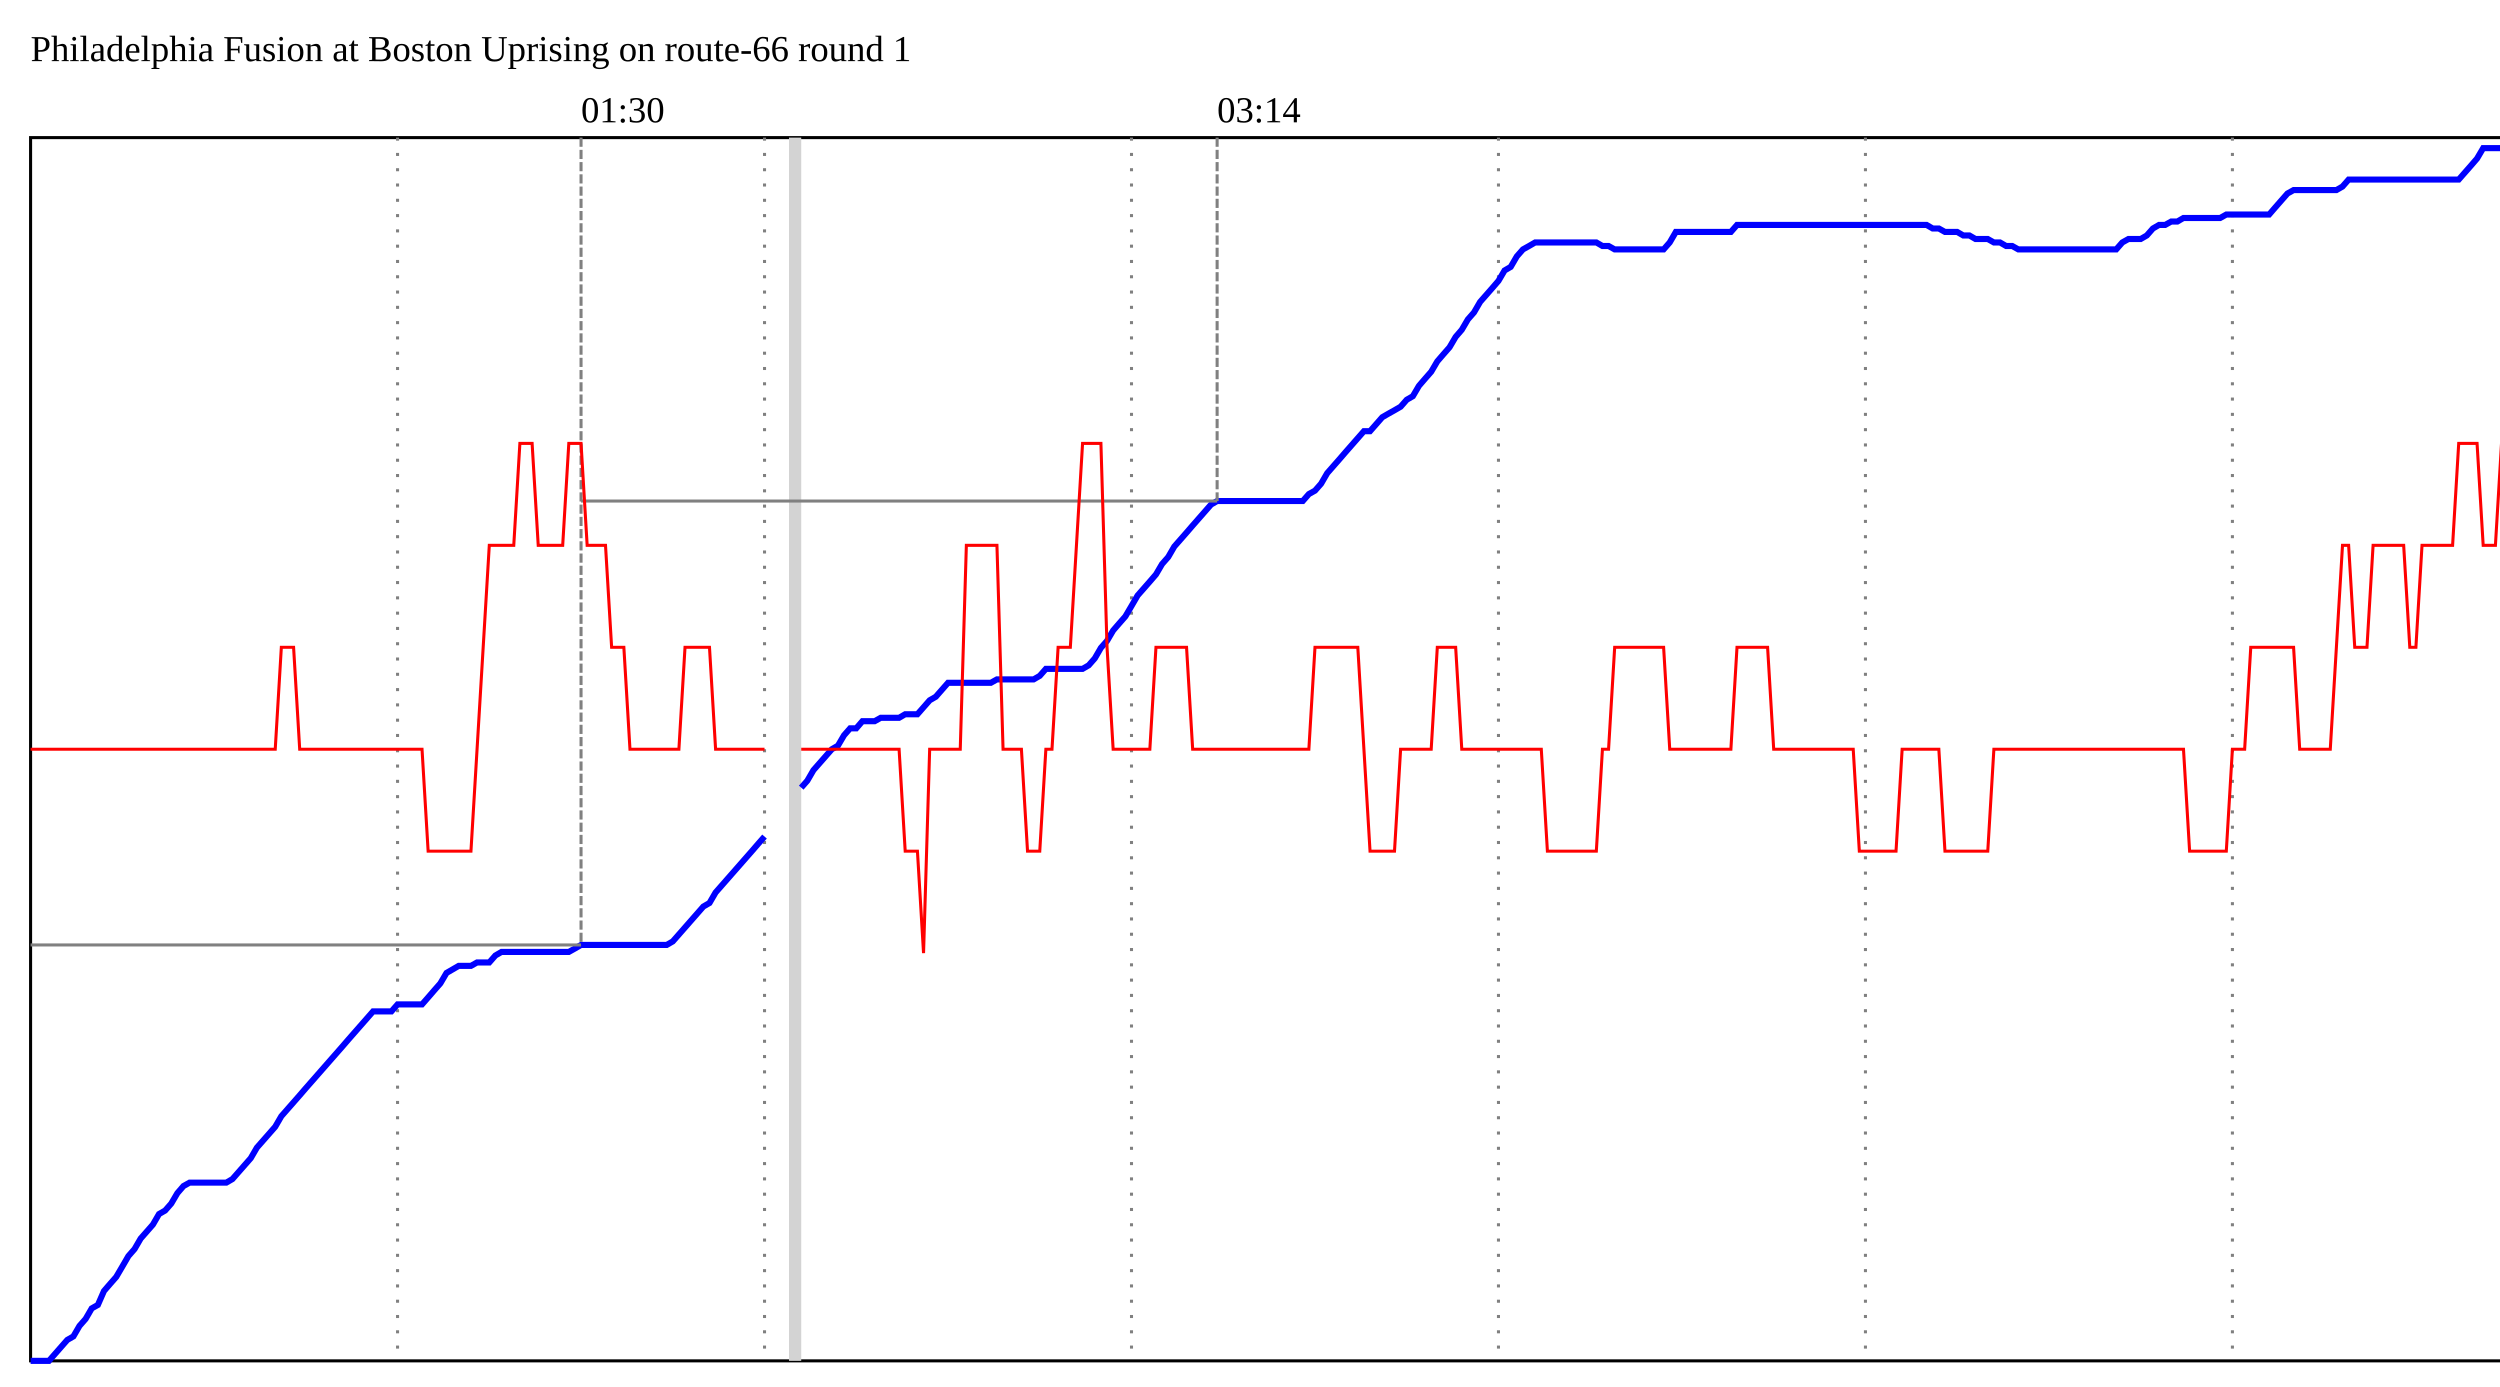
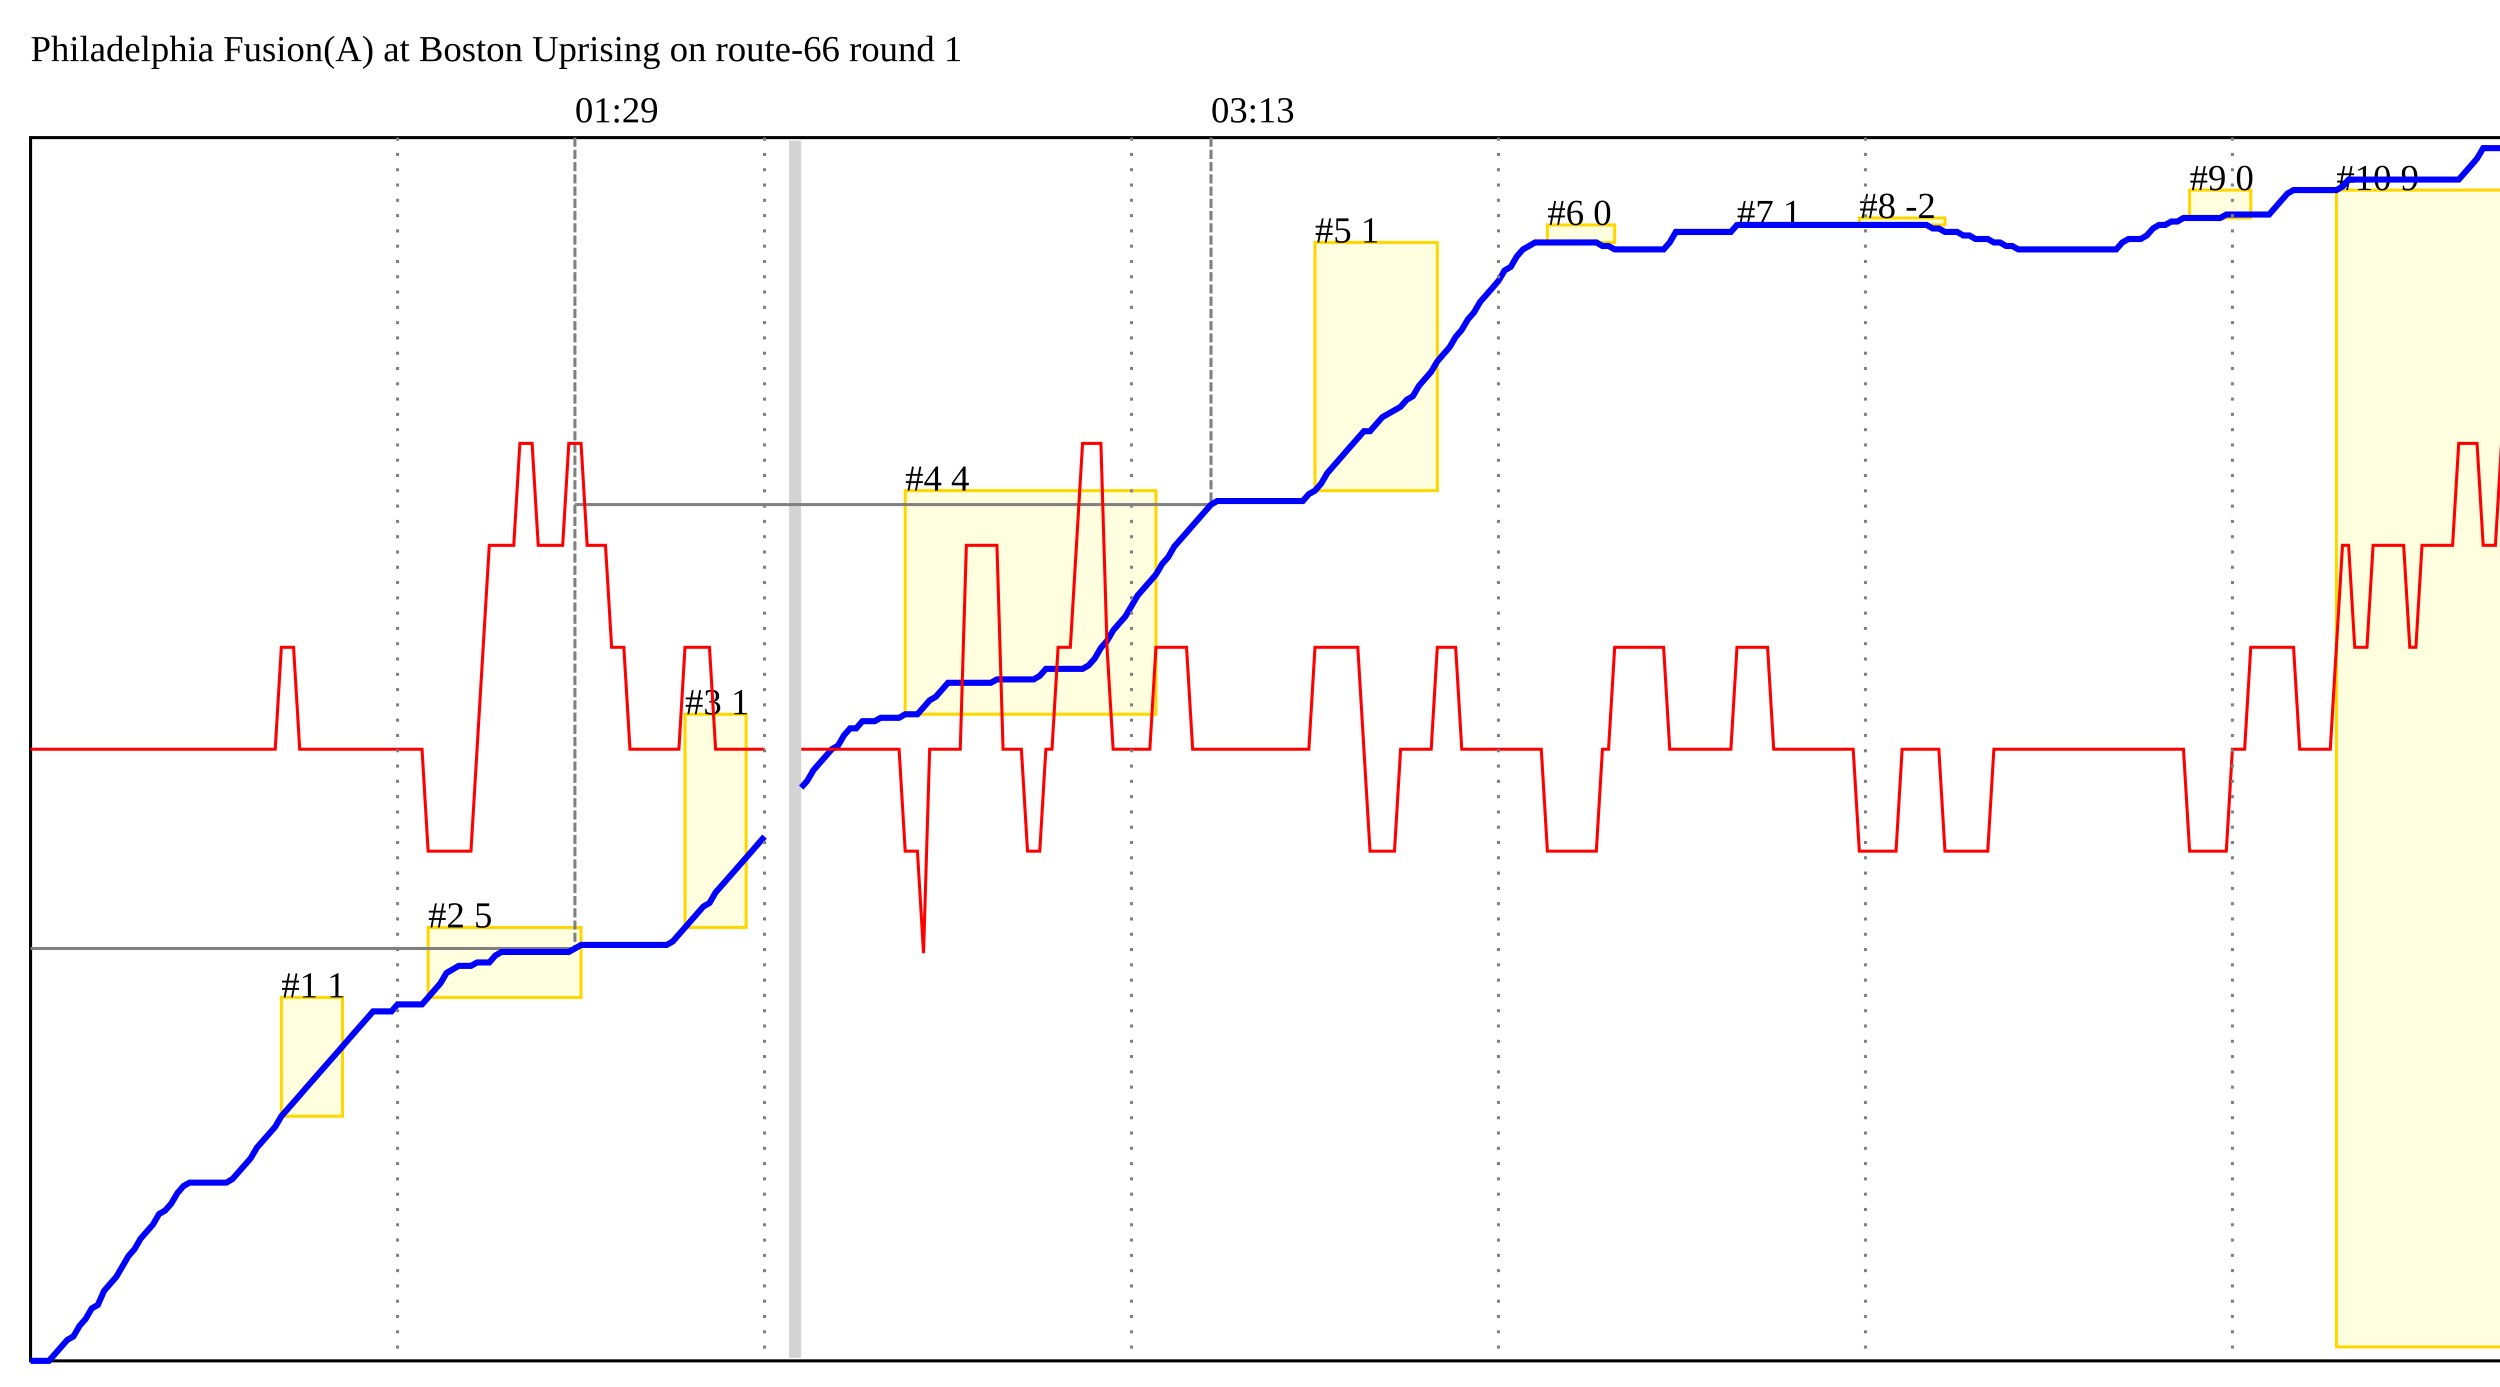
<svg xmlns="http://www.w3.org/2000/svg" baseProfile="full" height="100%" version="1.1" width="100%">
  <defs>
    <style type="text/css">
.player_lifelines {
  display: none
}

.player_lifeline {
  fill:none;
  stroke: green;
  stroke-width: 1;
  display: inline
}

.graph_border {
  fill: none;
  stroke: black;
}

.minute_ref_line {
  stroke: gray;
  stroke-width: 1;
  stroke-dasharray: 1,4
}

- .progress_target_line {
-   stroke: gray;
-   stroke_width: 1;
-   stroke-dasharray: 3,1
- }

- .progress_completion_line {
-   stroke: gray;
-   stroke_width: 1
- }
- 
- 
- 
+         .fight_area {
+         fill: lightyellow;
+         stroke: gold;
+         stroke-width: 1
+         }
+         
        .replay_area {
        fill:lightgray;
        stroke: lightgray;
        stroke-width: 0
+         }
+         
+         .progress_target_line {
+         stroke: gray;
+         stroke_width: 1;
+         stroke-dasharray: 3,1
+         }
+ 
+         .progress_completion_line {
+         stroke: gray;
+         stroke_width: 1
        }
        
        .payload_progress {
        fill:none;
        stroke: blue;
        stroke-width: 2
        }
        
        .player_advantage {
        fill:none;
        stroke: red;
        stroke-width: 1
        }
        </style>
  </defs>
-   <text x="10" y="20">Philadelphia Fusion at Boston Uprising on route-66 round 1</text>
+   <text x="10" y="20">Philadelphia Fusion(A) at Boston Uprising on route-66 round 1</text>
  <g class="graph" transform="translate(10, 45)">
    <rect class="graph_border" height="400" width="816" x="0" y="0" />
+     <g class="fights">
+       <rect class="fight_area" height="38.84" width="20" x="82" y="281.16" />
+       <text x="82" y="281.16">#1 1</text>
+       <rect class="fight_area" height="22.88" width="50" x="130" y="258.28" />
+       <text x="130" y="258.28">#2 5</text>
+       <rect class="fight_area" height="69.72" width="20" x="214" y="188.56" />
+       <text x="214" y="188.56">#3 1</text>
+       <rect class="fight_area" height="73.12" width="82" x="286" y="115.44" />
+       <text x="286" y="115.44">#4 4</text>
+       <rect class="fight_area" height="81.16" width="40" x="420" y="34.28" />
+       <text x="420" y="34.28">#5 1</text>
+       <rect class="fight_area" height="5.72" width="22" x="496" y="28.56" />
+       <text x="496" y="28.56">#6 0</text>
+       <rect class="fight_area" height="0.0" width="20" x="558" y="28.56" />
+       <text x="558" y="28.56">#7 1</text>
+       <rect class="fight_area" height="2.28" width="28" x="598" y="26.28" />
+       <text x="598" y="26.28">#8 -2</text>
+       <rect class="fight_area" height="9.12" width="20" x="706" y="17.16" />
+       <text x="706" y="17.16">#9 0</text>
+       <rect class="fight_area" height="378.28" width="62" x="754" y="17.16" />
+       <text x="754" y="17.16">#10 9</text>
+     </g>
    <g class="replays">
-       <rect class="replay_area" height="400" width="4" x="248" y="0" />
+       <rect class="replay_area" height="398" width="4" x="248" y="1" />
    </g>
-     <g class="minute_ref">
-       <line class="minute_ref_line" x1="120" x2="120" y1="0" y2="400" />
-       <text x="120" y="420">1:00</text>
-       <line class="minute_ref_line" x1="240" x2="240" y1="0" y2="400" />
-       <text x="240" y="420">2:00</text>
-       <line class="minute_ref_line" x1="360" x2="360" y1="0" y2="400" />
-       <text x="360" y="420">3:00</text>
-       <line class="minute_ref_line" x1="480" x2="480" y1="0" y2="400" />
-       <text x="480" y="420">4:00</text>
-       <line class="minute_ref_line" x1="600" x2="600" y1="0" y2="400" />
-       <text x="600" y="420">5:00</text>
-       <line class="minute_ref_line" x1="720" x2="720" y1="0" y2="400" />
-       <text x="720" y="420">6:00</text>
+     <g class="completion">
+       <line class="progress_target_line" x1="178" x2="178" y1="0.0" y2="265.16" />
+       <line class="progress_completion_line" x1="0" x2="178" y1="265.16" y2="265.16" />
+       <text x="178" y="-5">01:29</text>
+       <line class="progress_target_line" x1="386" x2="386" y1="0.0" y2="120" />
+       <line class="progress_completion_line" x1="178" x2="386" y1="120" y2="120" />
+       <text x="386" y="-5">03:13</text>
+     </g>
+     <g class="progress">
+       <polyline class="payload_progress" points="0,400 0,400.0 2,400.0 4,400.0 6,400.0 8,397.72 10,395.44 12,393.16 14,392.0 16,388.56 18,386.28 20,382.84 22,381.72 24,377.16 26,374.84 28,372.56 30,369.16 32,365.72 34,363.44 36,360.0 38,357.72 40,355.44 42,352.0 44,350.84 46,348.56 48,345.16 50,342.84 52,341.72 54,341.72 56,341.72 58,341.72 60,341.72 62,341.72 64,341.72 66,340.56 68,338.28 70,336.0 72,333.72 74,330.28 76,328.0 78,325.72 80,323.44 82,320.0 84,317.72 86,315.44 88,313.16 90,310.84 92,308.56 94,306.28 96,304.0 98,301.72 100,299.44 102,297.16 104,294.84 106,292.56 108,290.28 110,288.0 112,285.72 114,285.72 116,285.72 118,285.72 120,283.44 122,283.44 124,283.44 126,283.44 128,283.44 130,281.16 132,278.84 134,276.56 136,273.16 138,272.0 140,270.84 142,270.84 144,270.84 146,269.72 148,269.72 150,269.72 152,267.44 154,266.28 156,266.28 158,266.28 160,266.28 162,266.28 164,266.28 166,266.28 168,266.28 170,266.28 172,266.28 174,266.28 176,266.28 178,265.16 180,264 182,264 184,264 186,264 188,264 190,264 192,264 194,264 196,264 198,264 200,264 202,264 204,264 206,264 208,264 210,262.84 212,260.56 214,258.28 216,256.0 218,253.72 220,251.44 222,250.28 224,246.84 226,244.56 228,242.28 230,240.0 232,237.72 234,235.44 236,233.16 238,230.84 240,228.56" />
+       <polyline class="payload_progress" points="252,212.56 254,210.28 256,206.84 258,204.56 260,202.28 262,200.0 264,198.84 266,195.44 268,193.16 270,193.16 272,190.84 274,190.84 276,190.84 278,189.72 280,189.72 282,189.72 284,189.72 286,188.56 288,188.56 290,188.56 292,186.28 294,184.0 296,182.84 298,180.56 300,178.28 302,178.28 304,178.28 306,178.28 308,178.28 310,178.28 312,178.28 314,178.28 316,177.16 318,177.16 320,177.16 322,177.16 324,177.16 326,177.16 328,177.16 330,176 332,173.72 334,173.72 336,173.72 338,173.72 340,173.72 342,173.72 344,173.72 346,172.56 348,170.28 350,166.84 352,164.56 354,161.16 356,158.84 358,156.56 360,153.16 362,149.72 364,147.44 366,145.16 368,142.84 370,139.44 372,137.16 374,133.72 376,131.44 378,129.16 380,126.84 382,124.56 384,122.28 386,120 388,118.84 390,118.84 392,118.84 394,118.84 396,118.84 398,118.84 400,118.84 402,118.84 404,118.84 406,118.84 408,118.84 410,118.84 412,118.84 414,118.84 416,118.84 418,116.56 420,115.44 422,113.16 424,109.72 426,107.44 428,105.16 430,102.84 432,100.56 434,98.28 436,96.0 438,96.0 440,93.72 442,91.44 444,90.28 446,89.16 448,88 450,85.72 452,84.56 454,81.16 456,78.84 458,76.56 460,73.16 462,70.84 464,68.56 466,65.16 468,62.84 470,59.44 472,57.16 474,53.72 476,51.44 478,49.16 480,46.84 482,43.44 484,42.28 486,38.84 488,36.56 490,35.44 492,34.28 494,34.28 496,34.28 498,34.28 500,34.28 502,34.28 504,34.28 506,34.28 508,34.28 510,34.28 512,34.28 514,35.44 516,35.44 518,36.56 520,36.56 522,36.56 524,36.56 526,36.56 528,36.56 530,36.56 532,36.56 534,36.56 536,34.28 538,30.84 540,30.84 542,30.84 544,30.84 546,30.84 548,30.84 550,30.84 552,30.84 554,30.84 556,30.84 558,28.56 560,28.56 562,28.56 564,28.56 566,28.56 568,28.56 570,28.56 572,28.56 574,28.56 576,28.56 578,28.56 580,28.56 582,28.56 584,28.56 586,28.56 588,28.56 590,28.56 592,28.56 594,28.56 596,28.56 598,28.56 600,28.56 602,28.56 604,28.56 606,28.56 608,28.56 610,28.56 612,28.56 614,28.56 616,28.56 618,28.56 620,28.56 622,29.72 624,29.72 626,30.84 628,30.84 630,30.84 632,32 634,32 636,33.16 638,33.16 640,33.16 642,34.28 644,34.28 646,35.44 648,35.44 650,36.56 652,36.56 654,36.56 656,36.56 658,36.56 660,36.56 662,36.56 664,36.56 666,36.56 668,36.56 670,36.56 672,36.56 674,36.56 676,36.56 678,36.56 680,36.56 682,36.56 684,34.28 686,33.16 688,33.16 690,33.16 692,32 694,29.72 696,28.56 698,28.56 700,27.44 702,27.44 704,26.28 706,26.28 708,26.28 710,26.28 712,26.28 714,26.28 716,26.28 718,25.16 720,25.16 722,25.16 724,25.16 726,25.16 728,25.16 730,25.16 732,25.16 734,22.84 736,20.56 738,18.28 740,17.16 742,17.16 744,17.16 746,17.16 748,17.16 750,17.16 752,17.16 754,17.16 756,16 758,13.72 760,13.72 762,13.72 764,13.72 766,13.72 768,13.72 770,13.72 772,13.72 774,13.72 776,13.72 778,13.72 780,13.72 782,13.72 784,13.72 786,13.72 788,13.72 790,13.72 792,13.72 794,13.72 796,11.44 798,9.16 800,6.84 802,3.44 804,3.44 806,3.44 808,3.44 810,3.44 812,3.44 814,3.44 816,1.16 816,395.44" />
    </g>
    <g class="player_lifelines">
      <polyline class="player_lifeline" points="0,30.769 284,30.769" />
      <polyline class="player_lifeline" points="306,30.769 434,30.769" />
      <polyline class="player_lifeline" points="448,30.769 494,30.769" />
      <polyline class="player_lifeline" points="514,30.769 596,30.769" />
      <polyline class="player_lifeline" points="612,30.769 816,30.769" />
      <polyline class="player_lifeline" points="0,61.538 704,61.538" />
      <polyline class="player_lifeline" points="720,61.538 808,61.538" />
      <polyline class="player_lifeline" points="816,61.538 816,61.538" />
      <polyline class="player_lifeline" points="0,92.308 128,92.308" />
      <polyline class="player_lifeline" points="148,92.308 316,92.308" />
      <polyline class="player_lifeline" points="332,92.308 816,92.308" />
      <polyline class="player_lifeline" points="0,123.077 624,123.077" />
      <polyline class="player_lifeline" points="642,123.077 816,123.077" />
      <polyline class="player_lifeline" points="0,153.846 290,153.846" />
      <polyline class="player_lifeline" points="306,153.846 816,153.846" />
      <polyline class="player_lifeline" points="0,184.615 610,184.615" />
      <polyline class="player_lifeline" points="630,184.615 816,184.615" />
      <polyline class="player_lifeline" points="0,215.385 80,215.385" />
      <polyline class="player_lifeline" points="88,215.385 174,215.385" />
      <polyline class="player_lifeline" points="190,215.385 292,215.385" />
      <polyline class="player_lifeline" points="326,215.385 366,215.385" />
      <polyline class="player_lifeline" points="380,215.385 418,215.385" />
      <polyline class="player_lifeline" points="438,215.385 610,215.385" />
      <polyline class="player_lifeline" points="630,215.385 752,215.385" />
      <polyline class="player_lifeline" points="770,215.385 792,215.385" />
      <polyline class="player_lifeline" points="812,215.385 816,215.385" />
      <polyline class="player_lifeline" points="0,246.154 144,246.154" />
      <polyline class="player_lifeline" points="164,246.154 342,246.154" />
      <polyline class="player_lifeline" points="354,246.154 458,246.154" />
      <polyline class="player_lifeline" points="468,246.154 724,246.154" />
      <polyline class="player_lifeline" points="742,246.154 768,246.154" />
      <polyline class="player_lifeline" points="788,246.154 806,246.154" />
      <polyline class="player_lifeline" points="816,246.154 816,246.154" />
      <polyline class="player_lifeline" points="0,276.923 178,276.923" />
      <polyline class="player_lifeline" points="196,276.923 334,276.923" />
      <polyline class="player_lifeline" points="352,276.923 754,276.923" />
      <polyline class="player_lifeline" points="760,276.923 780,276.923" />
      <polyline class="player_lifeline" points="796,276.923 816,276.923" />
      <polyline class="player_lifeline" points="0,307.692 148,307.692" />
      <polyline class="player_lifeline" points="166,307.692 340,307.692" />
      <polyline class="player_lifeline" points="352,307.692 786,307.692" />
      <polyline class="player_lifeline" points="802,307.692 816,307.692" />
      <polyline class="player_lifeline" points="0,338.462 158,338.462" />
      <polyline class="player_lifeline" points="180,338.462 212,338.462" />
      <polyline class="player_lifeline" points="224,338.462 292,338.462" />
      <polyline class="player_lifeline" points="304,338.462 516,338.462" />
      <polyline class="player_lifeline" points="536,338.462 810,338.462" />
      <polyline class="player_lifeline" points="816,338.462 816,338.462" />
      <polyline class="player_lifeline" points="0,369.231 162,369.231" />
      <polyline class="player_lifeline" points="182,369.231 302,369.231" />
      <polyline class="player_lifeline" points="318,369.231 556,369.231" />
      <polyline class="player_lifeline" points="570,369.231 764,369.231" />
      <polyline class="player_lifeline" points="778,369.231 794,369.231" />
      <polyline class="player_lifeline" points="814,369.231 816,369.231" />
    </g>
-     <g class="progress">
-       <polyline class="payload_progress" points="0,400 0,400.0 2,400.0 4,400.0 6,400.0 8,397.72 10,395.44 12,393.16 14,392.0 16,388.56 18,386.28 20,382.84 22,381.72 24,377.16 26,374.84 28,372.56 30,369.16 32,365.72 34,363.44 36,360.0 38,357.72 40,355.44 42,352.0 44,350.84 46,348.56 48,345.16 50,342.84 52,341.72 54,341.72 56,341.72 58,341.72 60,341.72 62,341.72 64,341.72 66,340.56 68,338.28 70,336.0 72,333.72 74,330.28 76,328.0 78,325.72 80,323.44 82,320.0 84,317.72 86,315.44 88,313.16 90,310.84 92,308.56 94,306.28 96,304.0 98,301.72 100,299.44 102,297.16 104,294.84 106,292.56 108,290.28 110,288.0 112,285.72 114,285.72 116,285.72 118,285.72 120,283.44 122,283.44 124,283.44 126,283.44 128,283.44 130,281.16 132,278.84 134,276.56 136,273.16 138,272.0 140,270.84 142,270.84 144,270.84 146,269.72 148,269.72 150,269.72 152,267.44 154,266.28 156,266.28 158,266.28 160,266.28 162,266.28 164,266.28 166,266.28 168,266.28 170,266.28 172,266.28 174,266.28 176,266.28 178,265.16 180,264 182,264 184,264 186,264 188,264 190,264 192,264 194,264 196,264 198,264 200,264 202,264 204,264 206,264 208,264 210,262.84 212,260.56 214,258.28 216,256.0 218,253.72 220,251.44 222,250.28 224,246.84 226,244.56 228,242.28 230,240.0 232,237.72 234,235.44 236,233.16 238,230.84 240,228.56" />
-       <polyline class="payload_progress" points="252,212.56 254,210.28 256,206.84 258,204.56 260,202.28 262,200.0 264,198.84 266,195.44 268,193.16 270,193.16 272,190.84 274,190.84 276,190.84 278,189.72 280,189.72 282,189.72 284,189.72 286,188.56 288,188.56 290,188.56 292,186.28 294,184.0 296,182.84 298,180.56 300,178.28 302,178.28 304,178.28 306,178.28 308,178.28 310,178.28 312,178.28 314,178.28 316,177.16 318,177.16 320,177.16 322,177.16 324,177.16 326,177.16 328,177.16 330,176 332,173.72 334,173.72 336,173.72 338,173.72 340,173.72 342,173.72 344,173.72 346,172.56 348,170.28 350,166.84 352,164.56 354,161.16 356,158.84 358,156.56 360,153.16 362,149.72 364,147.44 366,145.16 368,142.84 370,139.44 372,137.16 374,133.72 376,131.44 378,129.16 380,126.84 382,124.56 384,122.28 386,120 388,118.84 390,118.84 392,118.84 394,118.84 396,118.84 398,118.84 400,118.84 402,118.84 404,118.84 406,118.84 408,118.84 410,118.84 412,118.84 414,118.84 416,118.84 418,116.56 420,115.44 422,113.16 424,109.72 426,107.44 428,105.16 430,102.84 432,100.56 434,98.28 436,96.0 438,96.0 440,93.72 442,91.44 444,90.28 446,89.16 448,88 450,85.72 452,84.56 454,81.16 456,78.84 458,76.56 460,73.16 462,70.84 464,68.56 466,65.16 468,62.84 470,59.44 472,57.16 474,53.72 476,51.44 478,49.16 480,46.84 482,43.44 484,42.28 486,38.84 488,36.56 490,35.44 492,34.28 494,34.28 496,34.28 498,34.28 500,34.28 502,34.28 504,34.28 506,34.28 508,34.28 510,34.28 512,34.28 514,35.44 516,35.44 518,36.56 520,36.56 522,36.56 524,36.56 526,36.56 528,36.56 530,36.56 532,36.56 534,36.56 536,34.28 538,30.84 540,30.84 542,30.84 544,30.84 546,30.84 548,30.84 550,30.84 552,30.84 554,30.84 556,30.84 558,28.56 560,28.56 562,28.56 564,28.56 566,28.56 568,28.56 570,28.56 572,28.56 574,28.56 576,28.56 578,28.56 580,28.56 582,28.56 584,28.56 586,28.56 588,28.56 590,28.56 592,28.56 594,28.56 596,28.56 598,28.56 600,28.56 602,28.56 604,28.56 606,28.56 608,28.56 610,28.56 612,28.56 614,28.56 616,28.56 618,28.56 620,28.56 622,29.72 624,29.72 626,30.84 628,30.84 630,30.84 632,32 634,32 636,33.16 638,33.16 640,33.16 642,34.28 644,34.28 646,35.44 648,35.44 650,36.56 652,36.56 654,36.56 656,36.56 658,36.56 660,36.56 662,36.56 664,36.56 666,36.56 668,36.56 670,36.56 672,36.56 674,36.56 676,36.56 678,36.56 680,36.56 682,36.56 684,34.28 686,33.16 688,33.16 690,33.16 692,32 694,29.72 696,28.56 698,28.56 700,27.44 702,27.44 704,26.28 706,26.28 708,26.28 710,26.28 712,26.28 714,26.28 716,26.28 718,25.16 720,25.16 722,25.16 724,25.16 726,25.16 728,25.16 730,25.16 732,25.16 734,22.84 736,20.56 738,18.28 740,17.16 742,17.16 744,17.16 746,17.16 748,17.16 750,17.16 752,17.16 754,17.16 756,16 758,13.72 760,13.72 762,13.72 764,13.72 766,13.72 768,13.72 770,13.72 772,13.72 774,13.72 776,13.72 778,13.72 780,13.72 782,13.72 784,13.72 786,13.72 788,13.72 790,13.72 792,13.72 794,13.72 796,11.44 798,9.16 800,6.84 802,3.44 804,3.44 806,3.44 808,3.44 810,3.44 812,3.44 814,3.44 816,1.16 816,395.44" />
-     </g>
-     <g class="completion">
-       <line class="progress_target_line" x1="180" x2="180" y1="0" y2="264" />
-       <line class="progress_completion_line" x1="0" x2="180" y1="264" y2="264" />
-       <text x="180" y="-5">01:30</text>
-       <line class="progress_target_line" x1="388" x2="388" y1="0" y2="118.84" />
-       <line class="progress_completion_line" x1="180" x2="388" y1="118.84" y2="118.84" />
-       <text x="388" y="-5">03:14</text>
-     </g>
    <g class="advantages">
      <polyline class="player_advantage" points="0,200.0 2,200.0 4,200.0 6,200.0 8,200.0 10,200.0 12,200.0 14,200.0 16,200.0 18,200.0 20,200.0 22,200.0 24,200.0 26,200.0 28,200.0 30,200.0 32,200.0 34,200.0 36,200.0 38,200.0 40,200.0 42,200.0 44,200.0 46,200.0 48,200.0 50,200.0 52,200.0 54,200.0 56,200.0 58,200.0 60,200.0 62,200.0 64,200.0 66,200.0 68,200.0 70,200.0 72,200.0 74,200.0 76,200.0 78,200.0 80,200.0 82,166.667 84,166.667 86,166.667 88,200.0 90,200.0 92,200.0 94,200.0 96,200.0 98,200.0 100,200.0 102,200.0 104,200.0 106,200.0 108,200.0 110,200.0 112,200.0 114,200.0 116,200.0 118,200.0 120,200.0 122,200.0 124,200.0 126,200.0 128,200.0 130,233.333 132,233.333 134,233.333 136,233.333 138,233.333 140,233.333 142,233.333 144,233.333 146,200.0 148,166.667 150,133.333 152,133.333 154,133.333 156,133.333 158,133.333 160,100.0 162,100.0 164,100.0 166,133.333 168,133.333 170,133.333 172,133.333 174,133.333 176,100.0 178,100.0 180,100.0 182,133.333 184,133.333 186,133.333 188,133.333 190,166.667 192,166.667 194,166.667 196,200.0 198,200.0 200,200.0 202,200.0 204,200.0 206,200.0 208,200.0 210,200.0 212,200.0 214,166.667 216,166.667 218,166.667 220,166.667 222,166.667 224,200.0 226,200.0 228,200.0 230,200.0 232,200.0 234,200.0 236,200.0 238,200.0 240,200.0" />
      <polyline class="player_advantage" points="252,200.0 254,200.0 256,200.0 258,200.0 260,200.0 262,200.0 264,200.0 266,200.0 268,200.0 270,200.0 272,200.0 274,200.0 276,200.0 278,200.0 280,200.0 282,200.0 284,200.0 286,233.333 288,233.333 290,233.333 292,266.667 294,200.0 296,200.0 298,200.0 300,200.0 302,200.0 304,200.0 306,133.333 308,133.333 310,133.333 312,133.333 314,133.333 316,133.333 318,200.0 320,200.0 322,200.0 324,200.0 326,233.333 328,233.333 330,233.333 332,200.0 334,200.0 336,166.667 338,166.667 340,166.667 342,133.333 344,100.0 346,100.0 348,100.0 350,100.0 352,166.667 354,200.0 356,200.0 358,200.0 360,200.0 362,200.0 364,200.0 366,200.0 368,166.667 370,166.667 372,166.667 374,166.667 376,166.667 378,166.667 380,200.0 382,200.0 384,200.0 386,200.0 388,200.0 390,200.0 392,200.0 394,200.0 396,200.0 398,200.0 400,200.0 402,200.0 404,200.0 406,200.0 408,200.0 410,200.0 412,200.0 414,200.0 416,200.0 418,200.0 420,166.667 422,166.667 424,166.667 426,166.667 428,166.667 430,166.667 432,166.667 434,166.667 436,200.0 438,233.333 440,233.333 442,233.333 444,233.333 446,233.333 448,200.0 450,200.0 452,200.0 454,200.0 456,200.0 458,200.0 460,166.667 462,166.667 464,166.667 466,166.667 468,200.0 470,200.0 472,200.0 474,200.0 476,200.0 478,200.0 480,200.0 482,200.0 484,200.0 486,200.0 488,200.0 490,200.0 492,200.0 494,200.0 496,233.333 498,233.333 500,233.333 502,233.333 504,233.333 506,233.333 508,233.333 510,233.333 512,233.333 514,200.0 516,200.0 518,166.667 520,166.667 522,166.667 524,166.667 526,166.667 528,166.667 530,166.667 532,166.667 534,166.667 536,200.0 538,200.0 540,200.0 542,200.0 544,200.0 546,200.0 548,200.0 550,200.0 552,200.0 554,200.0 556,200.0 558,166.667 560,166.667 562,166.667 564,166.667 566,166.667 568,166.667 570,200.0 572,200.0 574,200.0 576,200.0 578,200.0 580,200.0 582,200.0 584,200.0 586,200.0 588,200.0 590,200.0 592,200.0 594,200.0 596,200.0 598,233.333 600,233.333 602,233.333 604,233.333 606,233.333 608,233.333 610,233.333 612,200.0 614,200.0 616,200.0 618,200.0 620,200.0 622,200.0 624,200.0 626,233.333 628,233.333 630,233.333 632,233.333 634,233.333 636,233.333 638,233.333 640,233.333 642,200.0 644,200.0 646,200.0 648,200.0 650,200.0 652,200.0 654,200.0 656,200.0 658,200.0 660,200.0 662,200.0 664,200.0 666,200.0 668,200.0 670,200.0 672,200.0 674,200.0 676,200.0 678,200.0 680,200.0 682,200.0 684,200.0 686,200.0 688,200.0 690,200.0 692,200.0 694,200.0 696,200.0 698,200.0 700,200.0 702,200.0 704,200.0 706,233.333 708,233.333 710,233.333 712,233.333 714,233.333 716,233.333 718,233.333 720,200.0 722,200.0 724,200.0 726,166.667 728,166.667 730,166.667 732,166.667 734,166.667 736,166.667 738,166.667 740,166.667 742,200.0 744,200.0 746,200.0 748,200.0 750,200.0 752,200.0 754,166.667 756,133.333 758,133.333 760,166.667 762,166.667 764,166.667 766,133.333 768,133.333 770,133.333 772,133.333 774,133.333 776,133.333 778,166.667 780,166.667 782,133.333 784,133.333 786,133.333 788,133.333 790,133.333 792,133.333 794,100.0 796,100.0 798,100.0 800,100.0 802,133.333 804,133.333 806,133.333 808,100.0 810,133.333 812,133.333 814,166.667 816,166.667 816,200.0" />
    </g>
+     <g class="minute_ref">
+       <line class="minute_ref_line" x1="120" x2="120" y1="0" y2="400" />
+       <text x="120" y="420">1:00</text>
+       <line class="minute_ref_line" x1="240" x2="240" y1="0" y2="400" />
+       <text x="240" y="420">2:00</text>
+       <line class="minute_ref_line" x1="360" x2="360" y1="0" y2="400" />
+       <text x="360" y="420">3:00</text>
+       <line class="minute_ref_line" x1="480" x2="480" y1="0" y2="400" />
+       <text x="480" y="420">4:00</text>
+       <line class="minute_ref_line" x1="600" x2="600" y1="0" y2="400" />
+       <text x="600" y="420">5:00</text>
+       <line class="minute_ref_line" x1="720" x2="720" y1="0" y2="400" />
+       <text x="720" y="420">6:00</text>
+     </g>
  </g>
</svg>
